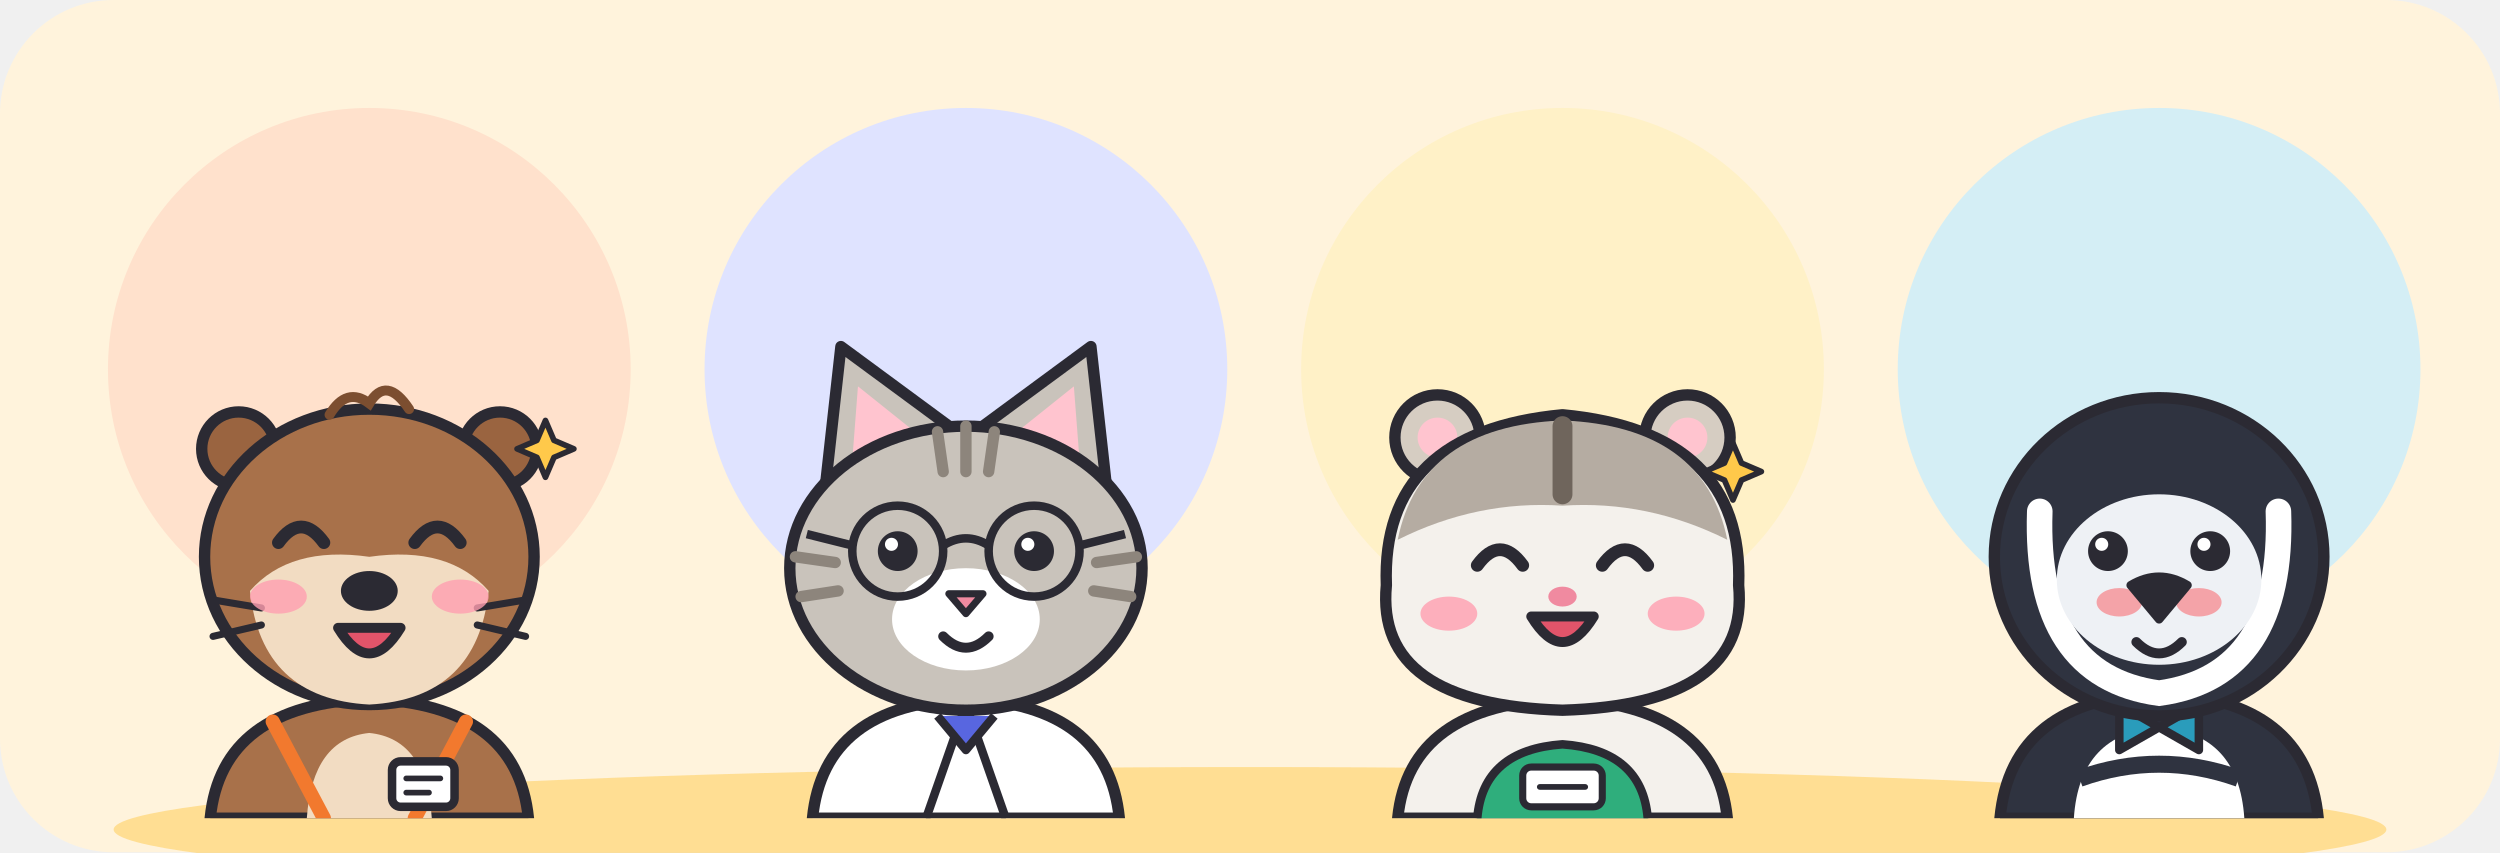
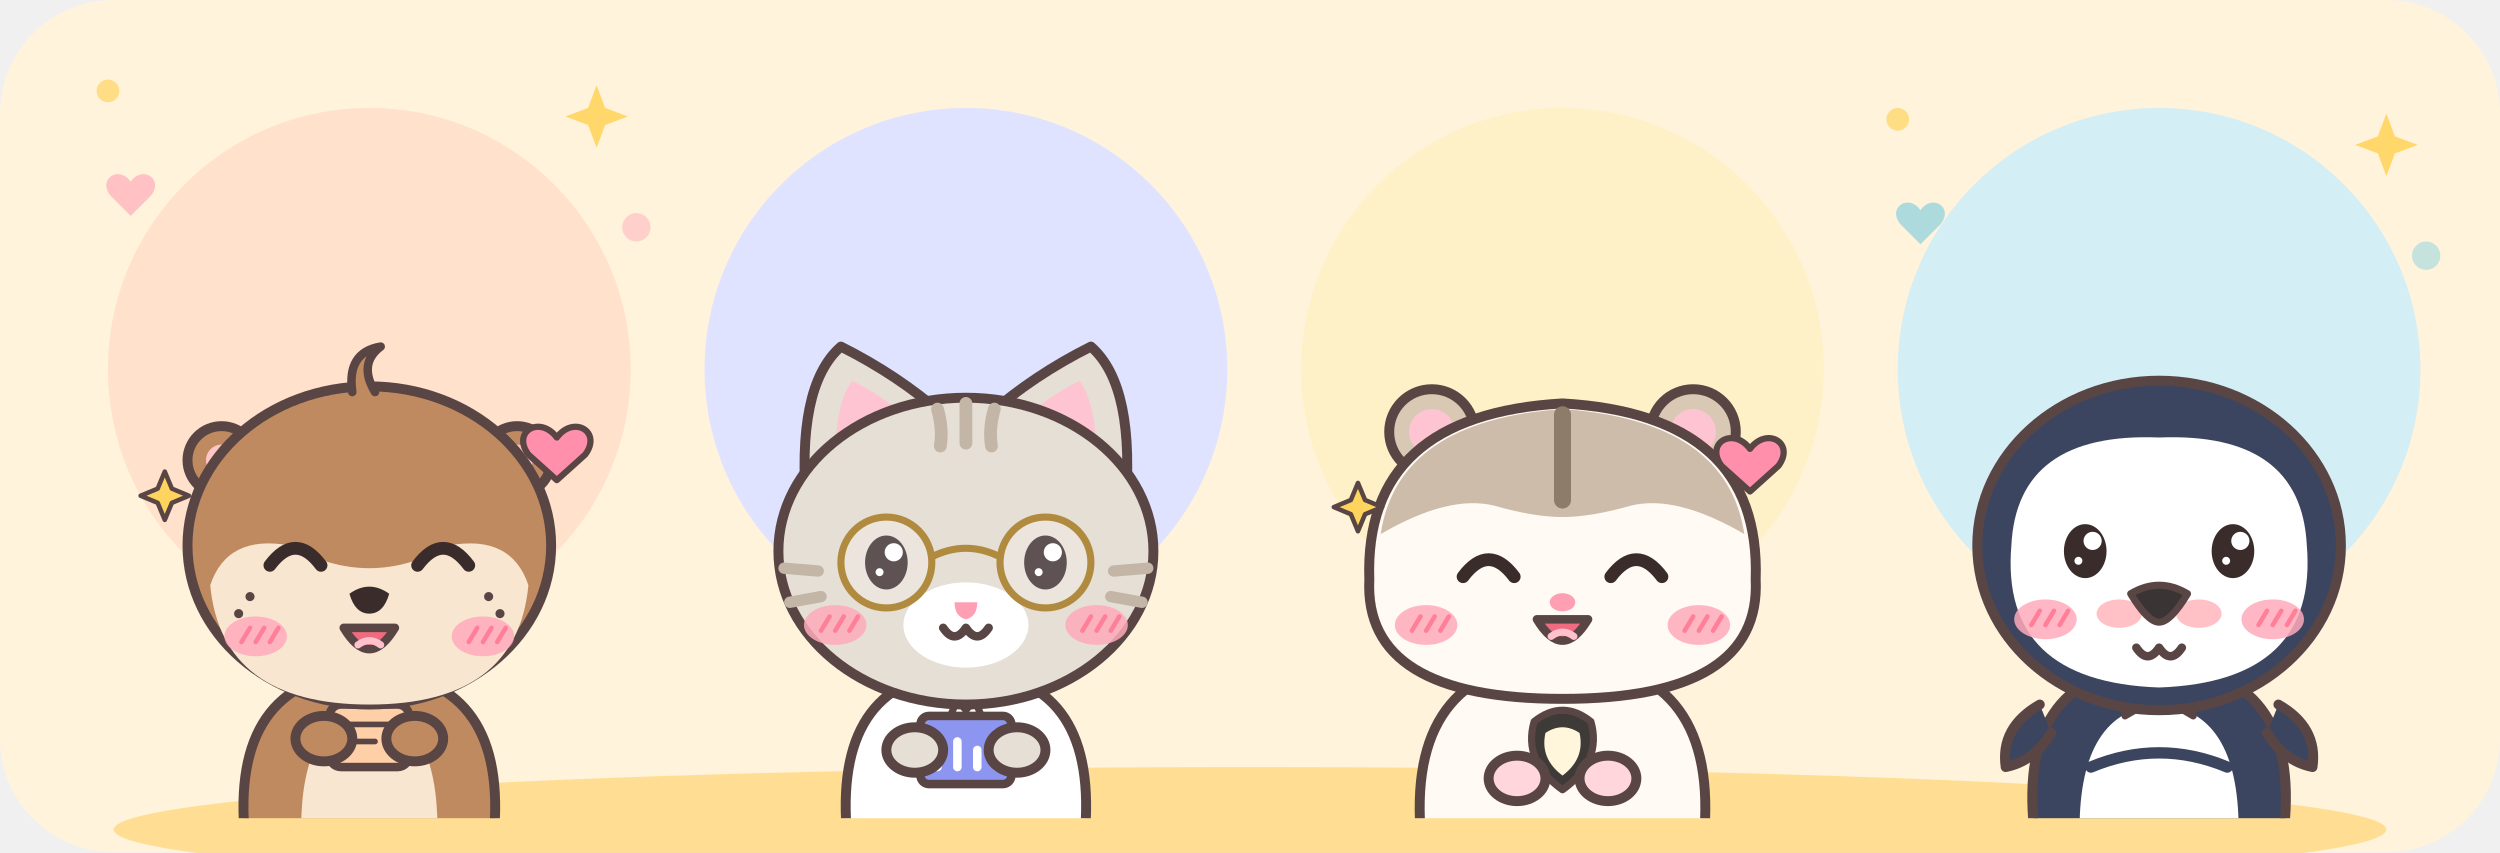
<svg xmlns="http://www.w3.org/2000/svg" viewBox="0 0 880 300" role="img" aria-label="RonToの4匹のキャラクター">
  <rect width="880" height="300" rx="40" fill="#fff3dc" />
  <ellipse cx="440" cy="292" rx="400" ry="22" fill="#ffc94a" opacity="0.5" />
+   <g transform="translate(10 0)">
+     <path d="M200 30 l3 8 8 3 -8 3 -3 8 -3 -8 -8 -3 8 -3z" fill="#ffd45e" opacity="0.9" />
+     <path d="M36 64 c-4 -6 -12 -1 -7 5 l7 7 7 -7 c5 -6 -3 -11 -7 -5z" fill="#ff8fab" opacity="0.5" />
+     <circle cx="214" cy="80" r="5" fill="#ff8fab" opacity="0.35" />
+     <circle cx="28" cy="32" r="4" fill="#ffd45e" opacity="0.7" />
+   </g>
+   <g transform="translate(640 10)">
+     <path d="M200 30 l3 8 8 3 -8 3 -3 8 -3 -8 -8 -3 8 -3z" fill="#ffd45e" opacity="0.9" />
+     <path d="M36 64 c-4 -6 -12 -1 -7 5 l7 7 7 -7 c5 -6 -3 -11 -7 -5z" fill="#5cc3dd" opacity="0.5" />
+     <circle cx="214" cy="80" r="5" fill="#5cc3dd" opacity="0.35" />
+     <circle cx="28" cy="32" r="4" fill="#ffd45e" opacity="0.7" />
+   </g>
  <circle cx="130" cy="130" r="92" fill="#ffe1cc" />
  <svg x="30" y="88" width="200" height="200" viewBox="0 0 200 200" overflow="hidden">
-     <path d="M44 200 Q48 160 100 158 Q152 160 156 200 Z" fill="#a8714a" stroke="#2b2a33" stroke-width="4" stroke-linejoin="round" />
-     <path d="M78 200 Q80 172 100 170 Q120 172 122 200 Z" fill="#f2dcc2" />
-     <path d="M66 166 L84 200 M134 166 L116 200" stroke="#f2792e" stroke-width="5" stroke-linecap="round" />
-     <rect x="108" y="180" width="22" height="16" rx="3" fill="#fff" stroke="#2b2a33" stroke-width="3" stroke-linejoin="round" />
-     <path d="M113 186 h12 M113 191 h8" stroke="#2b2a33" stroke-width="2" stroke-linecap="round" />
-     <circle cx="54" cy="70" r="13" fill="#9a6440" stroke="#2b2a33" stroke-width="4" stroke-linejoin="round" />
-     <circle cx="146" cy="70" r="13" fill="#9a6440" stroke="#2b2a33" stroke-width="4" stroke-linejoin="round" />
-     <ellipse cx="100" cy="108" rx="58" ry="52" fill="#a8714a" stroke="#2b2a33" stroke-width="4" stroke-linejoin="round" />
-     <path d="M58 120 Q62 158 100 160 Q138 158 142 120 Q128 104 100 108 Q72 104 58 120 Z" fill="#f2dcc2" />
-     <path d="M86 58 q6 -10 14 -4 q6 -10 14 2" fill="none" stroke="#7c4e30" stroke-width="3.5" stroke-linecap="round" />
-     <ellipse cx="100" cy="120" rx="10" ry="7" fill="#2b2a33" />
-     <path d="M62 126 l-18 -3 M62 132 l-17 4 M138 126 l18 -3 M138 132 l17 4" stroke="#2b2a33" stroke-width="2.5" stroke-linecap="round" />
-     <ellipse cx="68" cy="122" rx="10" ry="6" fill="#ff9fb0" opacity="0.8" />
-     <ellipse cx="132" cy="122" rx="10" ry="6" fill="#ff9fb0" opacity="0.8" />
-     <path d="M68 103 Q76 92 84 103" fill="none" stroke="#2b2a33" stroke-width="4.5" stroke-linecap="round" />
-     <path d="M116 103 Q124 92 132 103" fill="none" stroke="#2b2a33" stroke-width="4.5" stroke-linecap="round" />
-     <path d="M89 133 Q100 151 111 133 Z" fill="#e2546a" stroke="#2b2a33" stroke-width="3.5" stroke-linecap="round" stroke-linejoin="round" />
-     <path d="M162 60 l3 7 7 3 -7 3 -3 7 -3 -7 -7 -3 7 -3z" fill="#ffc94a" stroke="#2b2a33" stroke-width="2" stroke-linejoin="round" />
+     <path d="M56 204 Q52 150 100 148 Q148 150 144 204 Z" fill="#c08a60" stroke="#5a4545" stroke-width="3.5" stroke-linejoin="round" stroke-linecap="round" />
+     <path d="M76 204 Q76 164 100 162 Q124 164 124 204 Z" fill="#f8e6d0" />
+     <rect x="86" y="160" width="28" height="22" rx="4" fill="#ffd0a8" stroke="#5a4545" stroke-width="3" stroke-linejoin="round" stroke-linecap="round" />
+     <path d="M92 167 h16 M92 173 h10" stroke="#5a4545" stroke-width="2" stroke-linecap="round" />
+     <ellipse cx="84" cy="172" rx="10" ry="8" fill="#c08a60" stroke="#5a4545" stroke-width="3.5" stroke-linejoin="round" stroke-linecap="round" />
+     <ellipse cx="116" cy="172" rx="10" ry="8" fill="#c08a60" stroke="#5a4545" stroke-width="3.5" stroke-linejoin="round" stroke-linecap="round" />
+     <circle cx="48" cy="74" r="12" fill="#c08a60" stroke="#5a4545" stroke-width="3.5" stroke-linejoin="round" stroke-linecap="round" />
+     <circle cx="152" cy="74" r="12" fill="#c08a60" stroke="#5a4545" stroke-width="3.5" stroke-linejoin="round" stroke-linecap="round" />
+     <circle cx="48" cy="74" r="5.5" fill="#ffc6c6" />
+     <circle cx="152" cy="74" r="5.5" fill="#ffc6c6" />
+     <ellipse cx="100" cy="104" rx="64" ry="56" fill="#c08a60" stroke="#5a4545" stroke-width="3.5" stroke-linejoin="round" stroke-linecap="round" />
+     <path d="M44 118 Q48 160 100 160 Q152 160 156 118 Q150 100 128 104 Q114 112 100 112 Q86 112 72 104 Q50 100 44 118 Z" fill="#f8e6d0" />
+     <path d="M94 50 q-2 -14 10 -16 q-8 6 -2 16" fill="#c08a60" stroke="#5a4545" stroke-width="3" stroke-linejoin="round" stroke-linecap="round" />
+     <path d="M93 121 q7 -5 14 0 q-2 7 -7 7 q-5 0 -7 -7z" fill="#3b2c2c" />
+     <circle cx="58" cy="122" r="1.6" fill="#5a4545" />
+     <circle cx="54" cy="128" r="1.6" fill="#5a4545" />
+     <circle cx="142" cy="122" r="1.6" fill="#5a4545" />
+     <circle cx="146" cy="128" r="1.6" fill="#5a4545" />
+     <ellipse cx="60" cy="136" rx="11" ry="7" fill="#ffaabb" opacity="0.85" />
+     <path d="M55 138 l3 -5 M60 138 l3 -5 M65 138 l3 -5" stroke="#ff7f99" stroke-width="1.6" stroke-linecap="round" />
+     <ellipse cx="140" cy="136" rx="11" ry="7" fill="#ffaabb" opacity="0.85" />
+     <path d="M135 138 l3 -5 M140 138 l3 -5 M145 138 l3 -5" stroke="#ff7f99" stroke-width="1.6" stroke-linecap="round" />
+     <path d="M65 111 Q74 99 83 111" fill="none" stroke="#3b2c2c" stroke-width="4.5" stroke-linecap="round" stroke-linejoin="round" />
+     <path d="M117 111 Q126 99 135 111" fill="none" stroke="#3b2c2c" stroke-width="4.5" stroke-linecap="round" stroke-linejoin="round" />
+     <path d="M91 133 Q100 148 109 133 Z" fill="#f06a80" stroke="#5a4545" stroke-width="3" stroke-linecap="round" stroke-linejoin="round" />
+     <path d="M96 139 Q100 136 104 139" fill="none" stroke="#ffc2cc" stroke-width="2.5" stroke-linecap="round" />
+     <path d="M166 66 c-6 -8 -16 -2 -10 6 l10 9 10 -9 c6 -8 -4 -14 -10 -6z" fill="#ff8fab" stroke="#5a4545" stroke-width="2.2" stroke-linejoin="round" />
+     <path d="M28 78 l2.5 6 6 2.5 -6 2.5 -2.5 6 -2.5 -6 -6 -2.5 6 -2.5z" fill="#ffd45e" stroke="#5a4545" stroke-width="1.6" stroke-linejoin="round" />
  </svg>
  <circle cx="340" cy="130" r="92" fill="#dfe3ff" />
  <svg x="240" y="88" width="200" height="200" viewBox="0 0 200 200" overflow="hidden">
-     <path d="M46 200 Q50 160 100 158 Q150 160 154 200 Z" fill="#fff" stroke="#2b2a33" stroke-width="4" stroke-linejoin="round" />
-     <path d="M100 160 L86 200 M100 160 L114 200" stroke="#2b2a33" stroke-width="3" />
-     <path d="M90 164 L100 176 L110 164" fill="#5866e0" stroke="#2b2a33" stroke-width="3" stroke-linejoin="round" />
-     <path d="M50 88 L56 34 L94 62 Z" fill="#c9c3bb" stroke="#2b2a33" stroke-width="4" stroke-linejoin="round" />
-     <path d="M150 88 L144 34 L106 62 Z" fill="#c9c3bb" stroke="#2b2a33" stroke-width="4" stroke-linejoin="round" />
-     <path d="M60 74 L62 48 L82 64 Z M140 74 L138 48 L118 64 Z" fill="#ffc4cf" />
-     <ellipse cx="100" cy="112" rx="62" ry="50" fill="#c9c3bb" stroke="#2b2a33" stroke-width="4" stroke-linejoin="round" />
-     <path d="M90 64 l2 14 M100 62 v16 M110 64 l-2 14 M40 108 l14 2 M42 122 l13 -2 M160 108 l-14 2 M158 122 l-13 -2" stroke="#8d857c" stroke-width="4" stroke-linecap="round" />
-     <ellipse cx="100" cy="130" rx="26" ry="18" fill="#fff" />
-     <path d="M94 121 h12 l-6 7 z" fill="#f08aa0" stroke="#2b2a33" stroke-width="2.5" stroke-linejoin="round" />
-     <circle cx="76" cy="106" r="7" fill="#2b2a33" />
-     <circle cx="73.8" cy="103.6" r="2.3" fill="#fff" />
-     <circle cx="124" cy="106" r="7" fill="#2b2a33" />
-     <circle cx="121.8" cy="103.6" r="2.3" fill="#fff" />
-     <path d="M92 136 Q100 144 108 136" fill="none" stroke="#2b2a33" stroke-width="3.5" stroke-linecap="round" stroke-linejoin="round" />
-     <circle cx="76" cy="106" r="16" fill="none" stroke="#2b2a33" stroke-width="3" stroke-linejoin="round" />
-     <circle cx="124" cy="106" r="16" fill="none" stroke="#2b2a33" stroke-width="3" stroke-linejoin="round" />
-     <path d="M92 104 Q100 99 108 104 M60 104 L44 100 M140 104 L156 100" fill="none" stroke="#2b2a33" stroke-width="3" stroke-linejoin="round" />
+     <path d="M58 204 Q54 150 100 148 Q146 150 142 204 Z" fill="#fff" stroke="#5a4545" stroke-width="3.5" stroke-linejoin="round" stroke-linecap="round" />
+     <path d="M100 150 L90 176 M100 150 L110 176" stroke="#5a4545" stroke-width="2.5" stroke-linecap="round" />
+     <path d="M92 152 L100 162 L108 152 Z" fill="#8c96f0" stroke="#5a4545" stroke-width="2.5" stroke-linejoin="round" stroke-linecap="round" />
+     <rect x="84" y="164" width="32" height="24" rx="3" fill="#8c96f0" stroke="#5a4545" stroke-width="3" stroke-linejoin="round" stroke-linecap="round" />
+     <path d="M90 182 v-5 M97 182 v-9 M104 182 v-6 M111 182 v-12" stroke="#fff" stroke-width="3" stroke-linecap="round" />
+     <ellipse cx="82" cy="176" rx="10" ry="8" fill="#e6dfd6" stroke="#5a4545" stroke-width="3.5" stroke-linejoin="round" stroke-linecap="round" />
+     <ellipse cx="118" cy="176" rx="10" ry="8" fill="#e6dfd6" stroke="#5a4545" stroke-width="3.5" stroke-linejoin="round" stroke-linecap="round" />
+     <path d="M44 92 Q40 48 56 34 Q76 44 92 58 Z" fill="#e6dfd6" stroke="#5a4545" stroke-width="3.5" stroke-linejoin="round" stroke-linecap="round" />
+     <path d="M156 92 Q160 48 144 34 Q124 44 108 58 Z" fill="#e6dfd6" stroke="#5a4545" stroke-width="3.5" stroke-linejoin="round" stroke-linecap="round" />
+     <path d="M54 74 Q54 54 60 46 Q72 52 80 60 Z M146 74 Q146 54 140 46 Q128 52 120 60 Z" fill="#ffc4d2" />
+     <ellipse cx="100" cy="106" rx="66" ry="54" fill="#e6dfd6" stroke="#5a4545" stroke-width="3.5" stroke-linejoin="round" stroke-linecap="round" />
+     <path d="M90 56 q2 7 1 13 M100 54 v14 M110 56 q-2 7 -1 13" stroke="#c4b6a6" stroke-width="4.5" stroke-linecap="round" fill="none" />
+     <path d="M36 112 l12 1 M38 124 l11 -2 M164 112 l-12 1 M162 124 l-11 -2" stroke="#c4b6a6" stroke-width="4" stroke-linecap="round" />
+     <ellipse cx="100" cy="132" rx="22" ry="15" fill="#fff" />
+     <path d="M96 124 h8 q0 5 -4 6 q-4 -1 -4 -6z" fill="#ff9fb4" />
+     <ellipse cx="54" cy="132" rx="11" ry="7" fill="#ffaabb" opacity="0.85" />
+     <path d="M49 134 l3 -5 M54 134 l3 -5 M59 134 l3 -5" stroke="#ff7f99" stroke-width="1.6" stroke-linecap="round" />
+     <ellipse cx="146" cy="132" rx="11" ry="7" fill="#ffaabb" opacity="0.85" />
+     <path d="M141 134 l3 -5 M146 134 l3 -5 M151 134 l3 -5" stroke="#ff7f99" stroke-width="1.6" stroke-linecap="round" />
+     <ellipse cx="72" cy="110" rx="7.5" ry="9.5" fill="#3b2c2c" />
+     <circle cx="74.6" cy="106.4" r="3.2" fill="#fff" />
+     <circle cx="69.6" cy="113.4" r="1.4" fill="#fff" />
+     <ellipse cx="128" cy="110" rx="7.5" ry="9.5" fill="#3b2c2c" />
+     <circle cx="130.6" cy="106.4" r="3.2" fill="#fff" />
+     <circle cx="125.6" cy="113.4" r="1.4" fill="#fff" />
+     <path d="M92 133 Q96 139 100 133 Q104 139 108 133" fill="none" stroke="#5a4545" stroke-width="3" stroke-linecap="round" stroke-linejoin="round" />
+     <circle cx="72" cy="110" r="16" fill="#fff" fill-opacity="0.18" stroke="#b08a3e" stroke-width="2.5" />
+     <circle cx="128" cy="110" r="16" fill="#fff" fill-opacity="0.18" stroke="#b08a3e" stroke-width="2.5" />
+     <path d="M88 108 Q100 102 112 108" fill="none" stroke="#b08a3e" stroke-width="2.5" stroke-linecap="round" />
  </svg>
  <circle cx="550" cy="130" r="92" fill="#fff1c7" />
  <svg x="450" y="88" width="200" height="200" viewBox="0 0 200 200" overflow="hidden">
-     <path d="M42 200 Q46 160 100 158 Q154 160 158 200 Z" fill="#f4f1ec" stroke="#2b2a33" stroke-width="4" stroke-linejoin="round" />
-     <path d="M70 200 Q72 176 100 174 Q128 176 130 200" fill="#2fae7c" stroke="#2b2a33" stroke-width="3" stroke-linejoin="round" />
-     <rect x="86" y="182" width="28" height="14" rx="3" fill="#fff" stroke="#2b2a33" stroke-width="2.5" stroke-linejoin="round" />
-     <path d="M92 189 h16" stroke="#2b2a33" stroke-width="2" stroke-linecap="round" />
-     <circle cx="56" cy="66" r="15" fill="#d6cdc2" stroke="#2b2a33" stroke-width="4" stroke-linejoin="round" />
-     <circle cx="144" cy="66" r="15" fill="#d6cdc2" stroke="#2b2a33" stroke-width="4" stroke-linejoin="round" />
-     <circle cx="56" cy="66" r="7" fill="#ffc4cf" />
-     <circle cx="144" cy="66" r="7" fill="#ffc4cf" />
-     <path d="M38 118 Q36 64 100 58 Q164 64 162 118 Q166 160 100 162 Q34 160 38 118 Z" fill="#f4f1ec" stroke="#2b2a33" stroke-width="4" stroke-linejoin="round" />
-     <path d="M42 102 Q50 62 100 60 Q150 62 158 102 Q130 88 100 90 Q70 88 42 102 Z" fill="#b5aca2" />
-     <path d="M100 62 V86" stroke="#6f655c" stroke-width="7" stroke-linecap="round" />
-     <ellipse cx="100" cy="122" rx="5" ry="3.5" fill="#f08aa0" />
-     <ellipse cx="60" cy="128" rx="10" ry="6" fill="#ff9fb0" opacity="0.8" />
-     <ellipse cx="140" cy="128" rx="10" ry="6" fill="#ff9fb0" opacity="0.8" />
-     <path d="M70 111 Q78 100 86 111" fill="none" stroke="#2b2a33" stroke-width="4.5" stroke-linecap="round" />
-     <path d="M114 111 Q122 100 130 111" fill="none" stroke="#2b2a33" stroke-width="4.5" stroke-linecap="round" />
-     <path d="M89 129 Q100 147 111 129 Z" fill="#e2546a" stroke="#2b2a33" stroke-width="3.5" stroke-linecap="round" stroke-linejoin="round" />
-     <path d="M160 68 l3 7 7 3 -7 3 -3 7 -3 -7 -7 -3 7 -3z" fill="#ffc94a" stroke="#2b2a33" stroke-width="2" stroke-linejoin="round" />
+     <path d="M50 204 Q46 146 100 144 Q154 146 150 204 Z" fill="#fffaf3" stroke="#5a4545" stroke-width="3.5" stroke-linejoin="round" stroke-linecap="round" />
+     <g transform="translate(0 16)">
+       <path d="M90 150 q10 -8 20 0 q4 14 -10 24 q-14 -10 -10 -24z" fill="#3d3a38" stroke="#5a4545" stroke-width="2.5" stroke-linejoin="round" stroke-linecap="round" />
+       <path d="M94 154 q6 -4 12 0 q2 9 -6 15 q-8 -6 -6 -15z" fill="#fff6dc" />
+     </g>
+     <ellipse cx="84" cy="186" rx="10" ry="8" fill="#ffd6dc" stroke="#5a4545" stroke-width="3.5" stroke-linejoin="round" stroke-linecap="round" />
+     <ellipse cx="116" cy="186" rx="10" ry="8" fill="#ffd6dc" stroke="#5a4545" stroke-width="3.5" stroke-linejoin="round" stroke-linecap="round" />
+     <circle cx="54" cy="64" r="15" fill="#d9c8b4" stroke="#5a4545" stroke-width="3.5" stroke-linejoin="round" stroke-linecap="round" />
+     <circle cx="146" cy="64" r="15" fill="#d9c8b4" stroke="#5a4545" stroke-width="3.5" stroke-linejoin="round" stroke-linecap="round" />
+     <circle cx="54" cy="64" r="8" fill="#ffc4d2" />
+     <circle cx="146" cy="64" r="8" fill="#ffc4d2" />
+     <path d="M32 116 Q30 58 100 54 Q170 58 168 116 Q170 158 100 158 Q30 158 32 116 Z" fill="#fffaf3" stroke="#5a4545" stroke-width="3.5" stroke-linejoin="round" stroke-linecap="round" />
+     <path d="M36 100 Q42 60 100 56 Q158 60 164 100 Q140 86 124 90 Q110 94 100 94 Q90 94 76 90 Q60 86 36 100 Z" fill="#cdbcaa" />
+     <path d="M100 58 V88" stroke="#8e7c6a" stroke-width="6" stroke-linecap="round" />
+     <ellipse cx="100" cy="124" rx="4.5" ry="3.2" fill="#ff9fb4" />
+     <ellipse cx="52" cy="132" rx="11" ry="7" fill="#ffaabb" opacity="0.85" />
+     <path d="M47 134 l3 -5 M52 134 l3 -5 M57 134 l3 -5" stroke="#ff7f99" stroke-width="1.6" stroke-linecap="round" />
+     <ellipse cx="148" cy="132" rx="11" ry="7" fill="#ffaabb" opacity="0.85" />
+     <path d="M143 134 l3 -5 M148 134 l3 -5 M153 134 l3 -5" stroke="#ff7f99" stroke-width="1.6" stroke-linecap="round" />
+     <path d="M65 115 Q74 103 83 115" fill="none" stroke="#3b2c2c" stroke-width="4.5" stroke-linecap="round" stroke-linejoin="round" />
+     <path d="M117 115 Q126 103 135 115" fill="none" stroke="#3b2c2c" stroke-width="4.5" stroke-linecap="round" stroke-linejoin="round" />
+     <path d="M91 130 Q100 145 109 130 Z" fill="#f06a80" stroke="#5a4545" stroke-width="3" stroke-linecap="round" stroke-linejoin="round" />
+     <path d="M96 136 Q100 133 104 136" fill="none" stroke="#ffc2cc" stroke-width="2.5" stroke-linecap="round" />
+     <path d="M166 70 c-6 -8 -16 -2 -10 6 l10 9 10 -9 c6 -8 -4 -14 -10 -6z" fill="#ff8fab" stroke="#5a4545" stroke-width="2.2" stroke-linejoin="round" />
+     <path d="M28 82 l2.5 6 6 2.5 -6 2.5 -2.5 6 -2.5 -6 -6 -2.5 6 -2.5z" fill="#ffd45e" stroke="#5a4545" stroke-width="1.6" stroke-linejoin="round" />
  </svg>
  <circle cx="760" cy="130" r="92" fill="#d4eef5" />
  <svg x="660" y="88" width="200" height="200" viewBox="0 0 200 200" overflow="hidden">
-     <path d="M44 200 Q48 158 100 156 Q152 158 156 200 Z" fill="#2f3340" stroke="#2b2a33" stroke-width="4" stroke-linejoin="round" />
-     <path d="M70 200 Q72 170 100 168 Q128 170 130 200 Z" fill="#fff" />
-     <path d="M72 186 Q100 176 128 186" fill="none" stroke="#2f3340" stroke-width="6" />
-     <path d="M86 160 L100 168 L86 176 Z M114 160 L100 168 L114 176 Z" fill="#2a9cbb" stroke="#2b2a33" stroke-width="3" stroke-linejoin="round" />
-     <ellipse cx="100" cy="108" rx="58" ry="56" fill="#2f3340" stroke="#2b2a33" stroke-width="4" stroke-linejoin="round" />
-     <path d="M58 92 Q56 150 100 156 Q144 150 142 92" fill="none" stroke="#fff" stroke-width="9" stroke-linecap="round" />
-     <ellipse cx="100" cy="116" rx="36" ry="30" fill="#eef1f5" />
-     <ellipse cx="86" cy="124" rx="8" ry="5" fill="#f4a3a8" />
-     <ellipse cx="114" cy="124" rx="8" ry="5" fill="#f4a3a8" />
-     <path d="M90 118 Q100 112 110 118 L100 130 Z" fill="#2b2a33" stroke="#2b2a33" stroke-width="3" stroke-linejoin="round" />
-     <circle cx="82" cy="106" r="7" fill="#2b2a33" />
-     <circle cx="79.8" cy="103.6" r="2.3" fill="#fff" />
-     <circle cx="118" cy="106" r="7" fill="#2b2a33" />
-     <circle cx="115.8" cy="103.6" r="2.3" fill="#fff" />
-     <path d="M92 138 Q100 146 108 138" fill="none" stroke="#2b2a33" stroke-width="3.5" stroke-linecap="round" stroke-linejoin="round" />
+     <path d="M56 204 Q50 148 100 146 Q150 148 144 204 Z" fill="#3c4560" stroke="#5a4545" stroke-width="3.5" stroke-linejoin="round" stroke-linecap="round" />
+     <path d="M72 204 Q72 162 100 160 Q128 162 128 204 Z" fill="#fff" />
+     <path d="M76 182 Q100 172 124 182" fill="none" stroke="#3c4560" stroke-width="4" stroke-linecap="round" />
+     <path d="M88 150 L100 157 L88 164 Z M112 150 L100 157 L112 164 Z" fill="#5cc3dd" stroke="#5a4545" stroke-width="2.5" stroke-linejoin="round" stroke-linecap="round" />
+     <circle cx="100" cy="157" r="3.5" fill="#5cc3dd" stroke="#5a4545" stroke-width="2.5" stroke-linejoin="round" stroke-linecap="round" />
+     <path d="M58 160 q-14 8 -12 22 q10 -2 16 -12" fill="#3c4560" stroke="#5a4545" stroke-width="3.5" stroke-linejoin="round" stroke-linecap="round" />
+     <path d="M142 160 q14 8 12 22 q-10 -2 -16 -12" fill="#3c4560" stroke="#5a4545" stroke-width="3.5" stroke-linejoin="round" stroke-linecap="round" />
+     <ellipse cx="100" cy="104" rx="64" ry="58" fill="#3c4560" stroke="#5a4545" stroke-width="3.5" stroke-linejoin="round" stroke-linecap="round" />
+     <path d="M48 104 Q50 64 100 66 Q150 64 152 104 Q156 152 100 154 Q44 152 48 104 Z" fill="#fff" />
+     <ellipse cx="86" cy="128" rx="8" ry="5" fill="#ffc0c6" />
+     <ellipse cx="114" cy="128" rx="8" ry="5" fill="#ffc0c6" />
+     <path d="M90 121 Q100 115 110 121 Q104 131 100 131 Q96 131 90 121 Z" fill="#3b3434" stroke="#5a4545" stroke-width="2.5" stroke-linejoin="round" stroke-linecap="round" />
+     <ellipse cx="60" cy="130" rx="11" ry="7" fill="#ffaabb" opacity="0.85" />
+     <path d="M55 132 l3 -5 M60 132 l3 -5 M65 132 l3 -5" stroke="#ff7f99" stroke-width="1.6" stroke-linecap="round" />
+     <ellipse cx="140" cy="130" rx="11" ry="7" fill="#ffaabb" opacity="0.85" />
+     <path d="M135 132 l3 -5 M140 132 l3 -5 M145 132 l3 -5" stroke="#ff7f99" stroke-width="1.6" stroke-linecap="round" />
+     <ellipse cx="74" cy="106" rx="7.5" ry="9.5" fill="#3b2c2c" />
+     <circle cx="76.6" cy="102.4" r="3.2" fill="#fff" />
+     <circle cx="71.6" cy="109.4" r="1.4" fill="#fff" />
+     <ellipse cx="126" cy="106" rx="7.5" ry="9.5" fill="#3b2c2c" />
+     <circle cx="128.6" cy="102.4" r="3.2" fill="#fff" />
+     <circle cx="123.6" cy="109.4" r="1.4" fill="#fff" />
+     <path d="M92 140 Q96 146 100 140 Q104 146 108 140" fill="none" stroke="#5a4545" stroke-width="3" stroke-linecap="round" stroke-linejoin="round" />
  </svg>
</svg>
